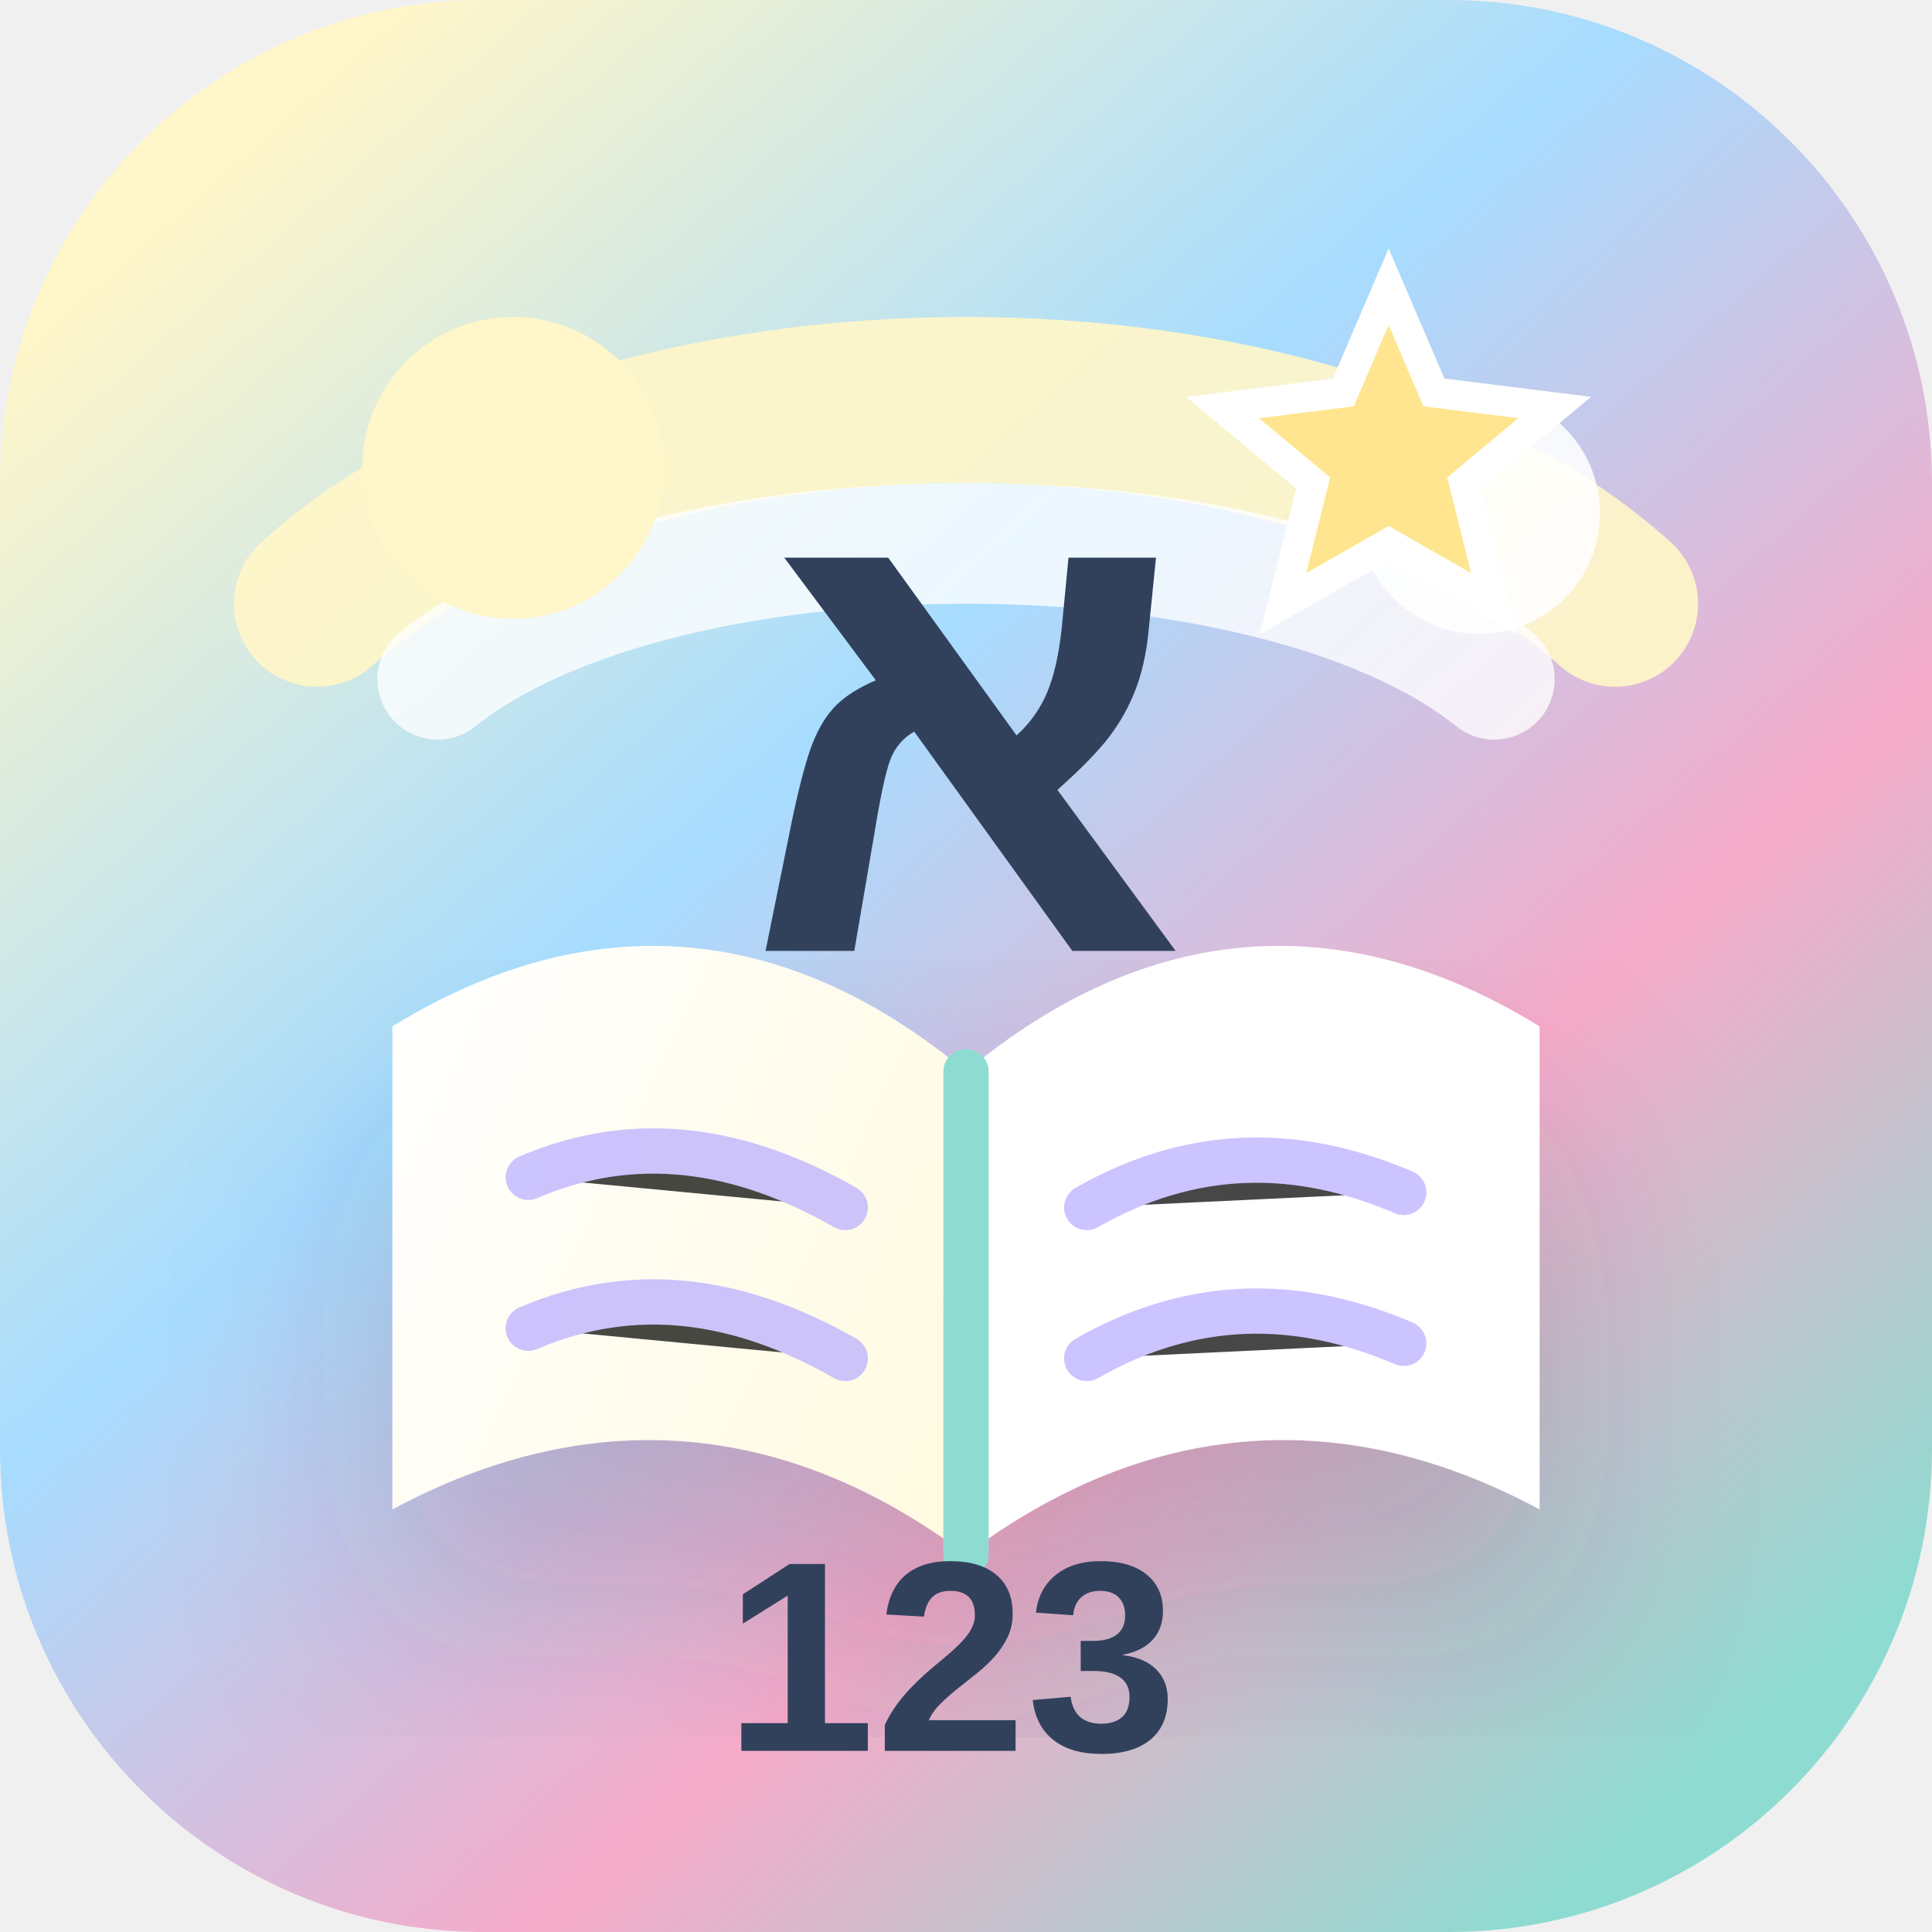
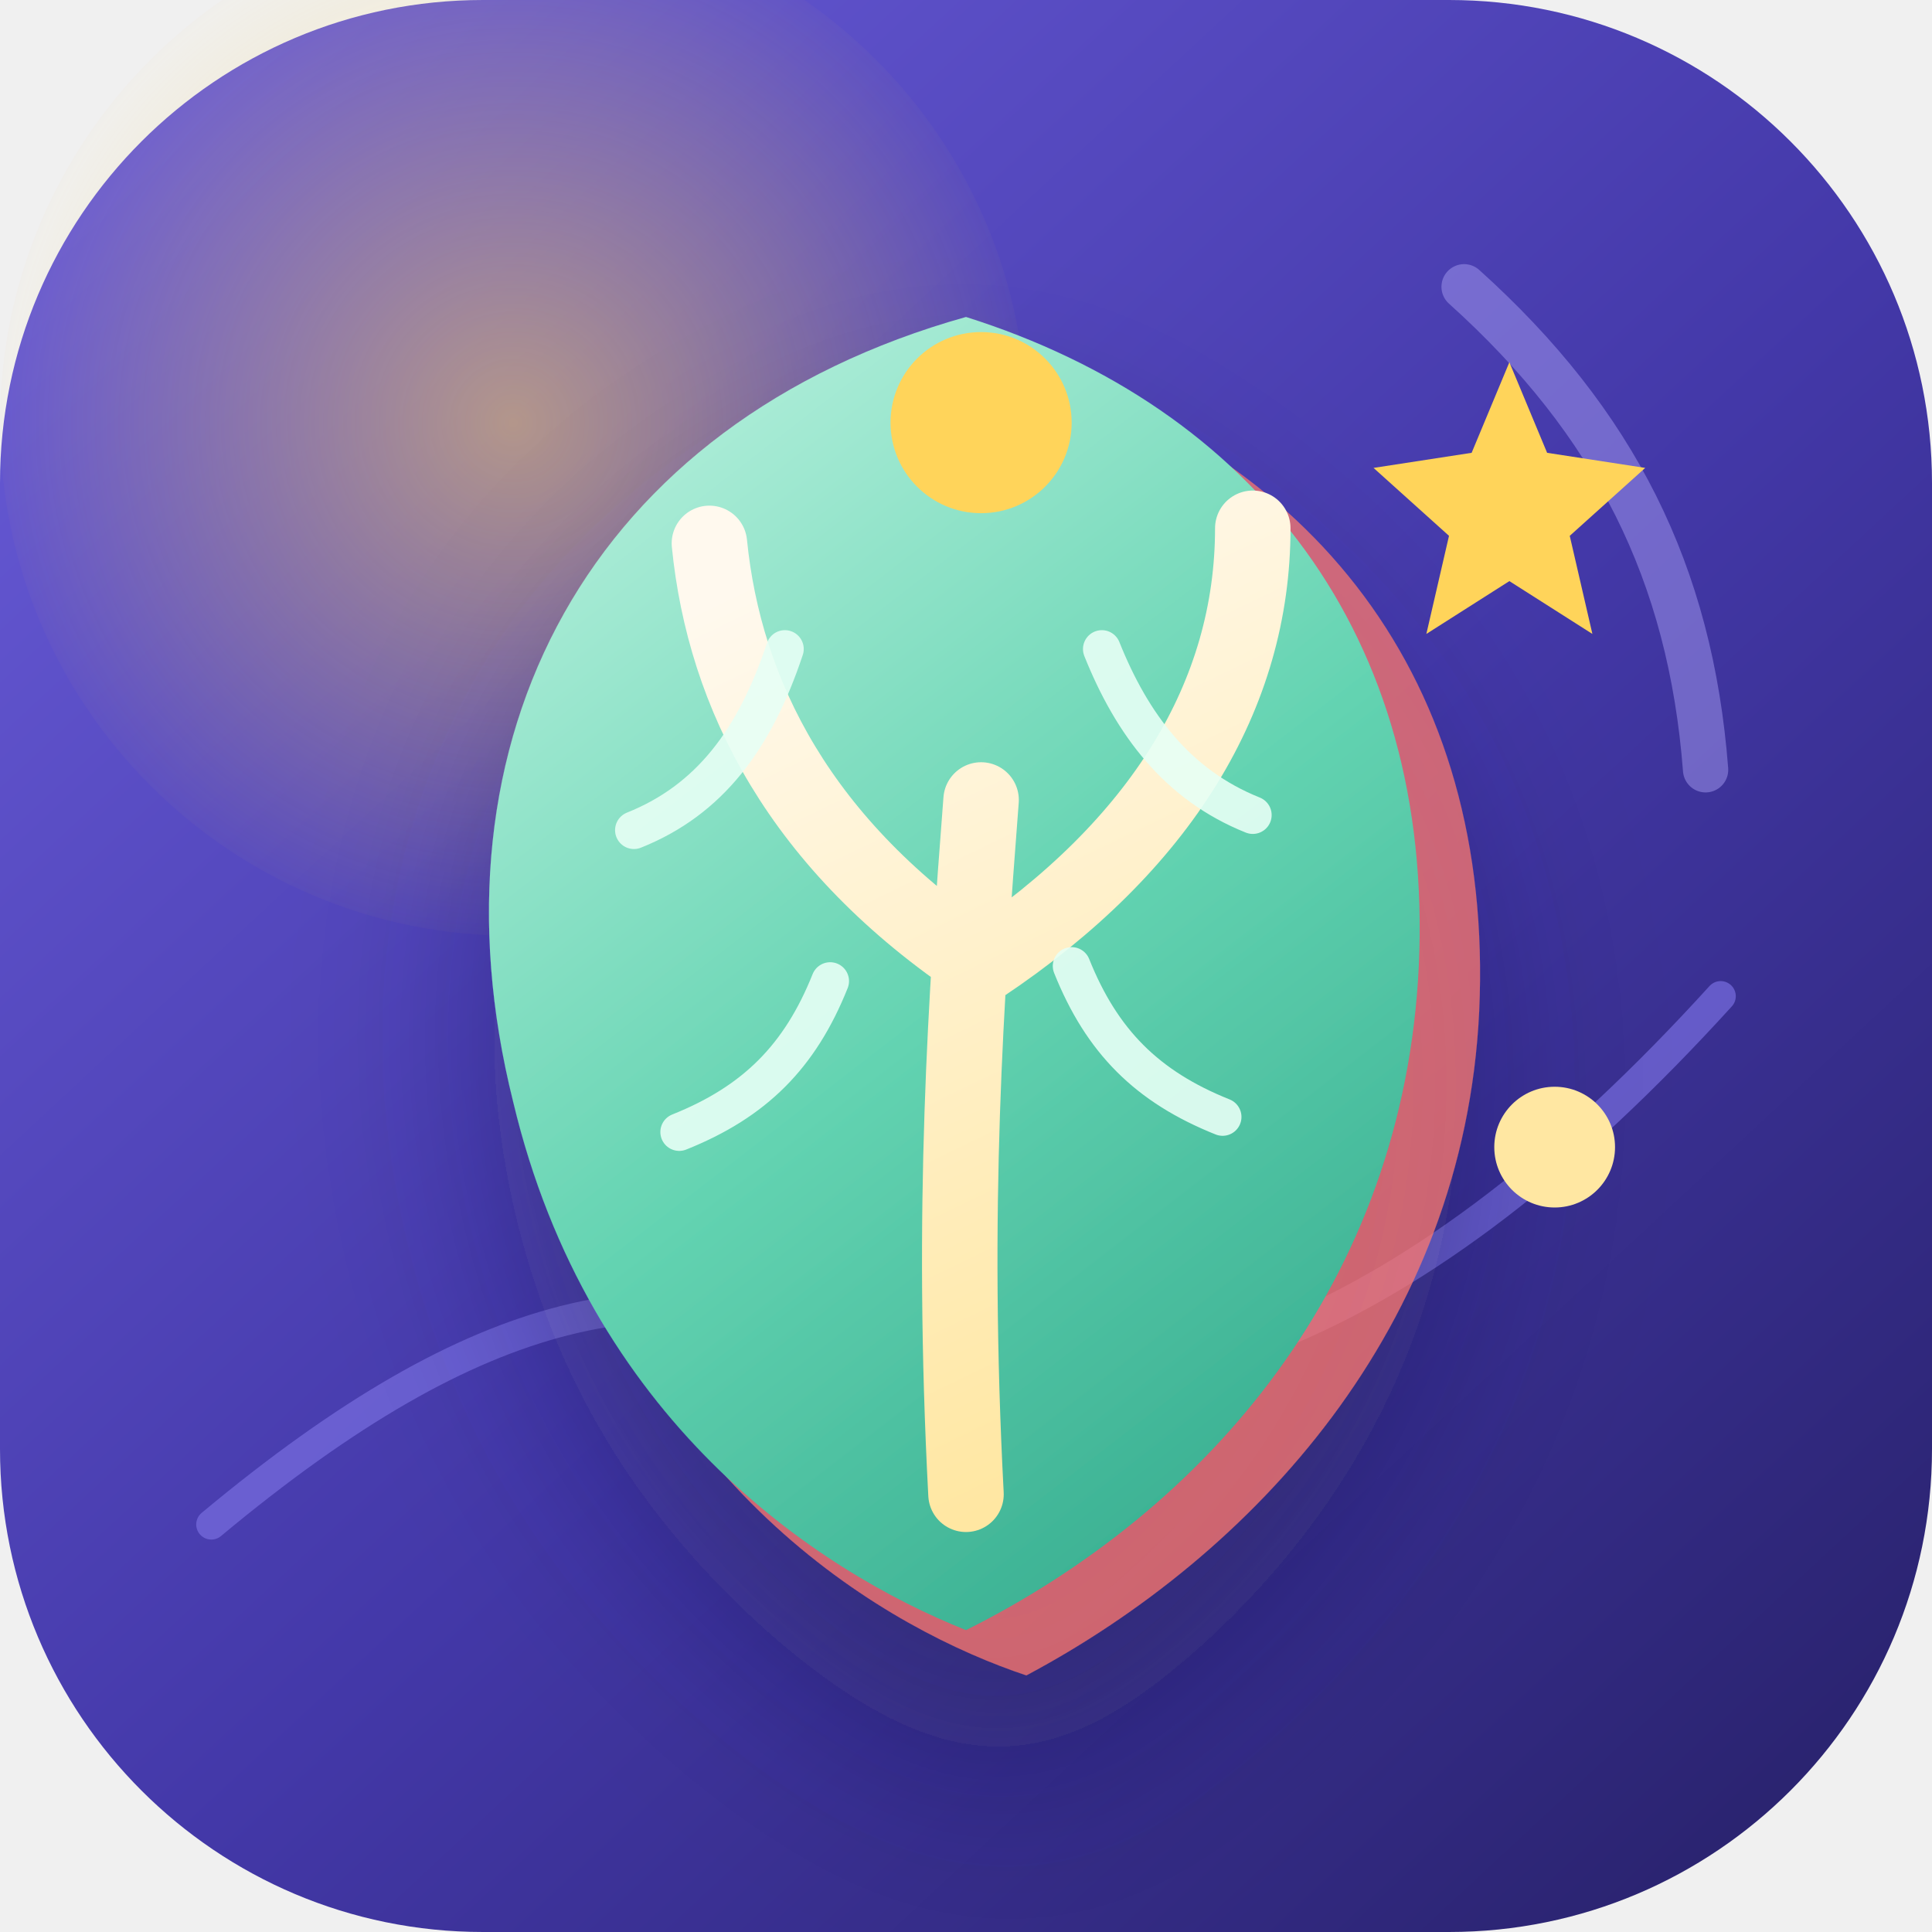
<svg xmlns="http://www.w3.org/2000/svg" viewBox="0 0 512 512">
  <defs>
-     <linearGradient id="sky" x1="64" y1="40" x2="448" y2="472" gradientUnits="userSpaceOnUse">
-       <stop offset="0" stop-color="#fff6c9" />
-       <stop offset=".38" stop-color="#a7dcff" />
-       <stop offset=".7" stop-color="#f6abc9" />
-       <stop offset="1" stop-color="#8edbd1" />
+     <linearGradient id="field" x1="48" y1="32" x2="472" y2="488" gradientUnits="userSpaceOnUse">
+       <stop offset="0" stop-color="#6659D4" />
+       <stop offset=".54" stop-color="#4338A8" />
+       <stop offset="1" stop-color="#2A236F" />
    </linearGradient>
-     <linearGradient id="book" x1="112" y1="256" x2="404" y2="392" gradientUnits="userSpaceOnUse">
-       <stop offset="0" stop-color="#ffffff" />
-       <stop offset="1" stop-color="#fff6c9" />
+     <linearGradient id="leaf" x1="136" y1="108" x2="368" y2="408" gradientUnits="userSpaceOnUse">
+       <stop offset="0" stop-color="#B9F1DE" />
+       <stop offset=".52" stop-color="#63D3B1" />
+       <stop offset="1" stop-color="#32A98C" />
    </linearGradient>
+     <linearGradient id="vein" x1="204" y1="152" x2="312" y2="376" gradientUnits="userSpaceOnUse">
+       <stop offset="0" stop-color="#FFF9EE" />
+       <stop offset="1" stop-color="#FFE7A2" />
+     </linearGradient>
+     <radialGradient id="glow" cx="0" cy="0" r="1" gradientTransform="translate(136 112) rotate(46) scale(144)" gradientUnits="userSpaceOnUse">
+       <stop stop-color="#FFD45A" stop-opacity=".54" />
+       <stop offset="1" stop-color="#FFD45A" stop-opacity="0" />
+     </radialGradient>
    <filter id="shadow" x="-20%" y="-20%" width="140%" height="150%">
-       <feDropShadow dx="0" dy="36" stdDeviation="28" flood-color="#31415c" flood-opacity=".18" />
+       <feDropShadow dx="0" dy="32" stdDeviation="24" flood-color="#17134A" flood-opacity=".32" />
    </filter>
  </defs>
-   <rect width="512" height="512" rx="128" fill="url(#sky)" />
-   <path d="M84 160c80-72 264-72 344 0" fill="none" stroke="#fff6c9" stroke-width="44" stroke-linecap="round" opacity=".92" />
-   <path d="M116 180c60-48 220-48 280 0" fill="none" stroke="#ffffff" stroke-width="32" stroke-linecap="round" opacity=".78" />
+   <rect width="512" height="512" rx="128" fill="url(#field)" />
+   <circle cx="136" cy="112" r="136" fill="url(#glow)" />
+   <path d="M56 404C128 344 176 336 228 356c72 28 148-4 228-92" fill="none" stroke="#786DE0" stroke-width="8" stroke-linecap="round" opacity=".7" />
+   <path d="M388 76c40 36 60 76 64 128" fill="none" stroke="#A39AF0" stroke-width="12" stroke-linecap="round" opacity=".5" />
  <g filter="url(#shadow)">
-     <path d="M104 272c52-32 104-28 152 12v128c-48-36-100-40-152-12V272Z" fill="url(#book)" />
-     <path d="M408 272c-52-32-104-28-152 12v128c48-36 100-40 152-12V272Z" fill="#ffffff" />
-     <path d="M256 284v128" stroke="#8edbd1" stroke-width="12" stroke-linecap="round" />
-     <path d="M140 312c28-12 56-8 84 8M140 352c28-12 56-8 84 8M288 320c28-16 56-16 84-4M288 360c28-16 56-16 84-4" stroke="#b9adff" stroke-width="12" stroke-linecap="round" opacity=".72" />
+     <path d="M256 88C152 116 108 200 136 300c24 88 88 124 124 136 60-32 116-92 120-176 4-88-44-148-124-172Z" fill="#FF796B" opacity=".72" transform="translate(12 8)" />
+     <path d="M256 84C156 112 112 196 136 292c20 84 80 124 120 140 64-32 116-92 120-176 4-88-44-148-120-172Z" fill="url(#leaf)" />
+     <path d="M256 396c-4-76 0-132 4-184M260 256c-48-32-68-72-72-112M260 256c48-32 72-72 72-116" fill="none" stroke="url(#vein)" stroke-width="20" stroke-linecap="round" stroke-linejoin="round" />
+     <path d="M168 220c20-8 32-24 40-48M332 216c-20-8-32-24-40-44M180 300c20-8 32-20 40-40M324 296c-20-8-32-20-40-40" fill="none" stroke="#E7FFF5" stroke-width="10" stroke-linecap="round" opacity=".9" />
  </g>
-   <circle cx="136" cy="124" r="40" fill="#fff6c9" />
-   <circle cx="392" cy="136" r="32" fill="#ffffff" opacity=".88" />
-   <path d="m368 76 12 28 32 4-24 20 8 32-28-16-28 16 8-32-24-20 32-4 12-28Z" fill="#ffe58f" stroke="#ffffff" stroke-width="8" />
-   <text x="256" y="252" text-anchor="middle" font-family="Rubik, Arial, sans-serif" font-size="172" font-weight="900" fill="#31415c">א</text>
-   <text x="252" y="464" text-anchor="middle" font-family="Rubik, Arial, sans-serif" font-size="72" font-weight="900" fill="#31415c">123</text>
+   <circle cx="260" cy="112" r="24" fill="#FFD45A" />
+   <path d="m400 96 10 24 26 4-20 18 6 26-22-14-22 14 6-26-20-18 26-4 10-24Z" fill="#FFD45A" />
+   <circle cx="412" cy="304" r="16" fill="#FFE7A2" />
</svg>
